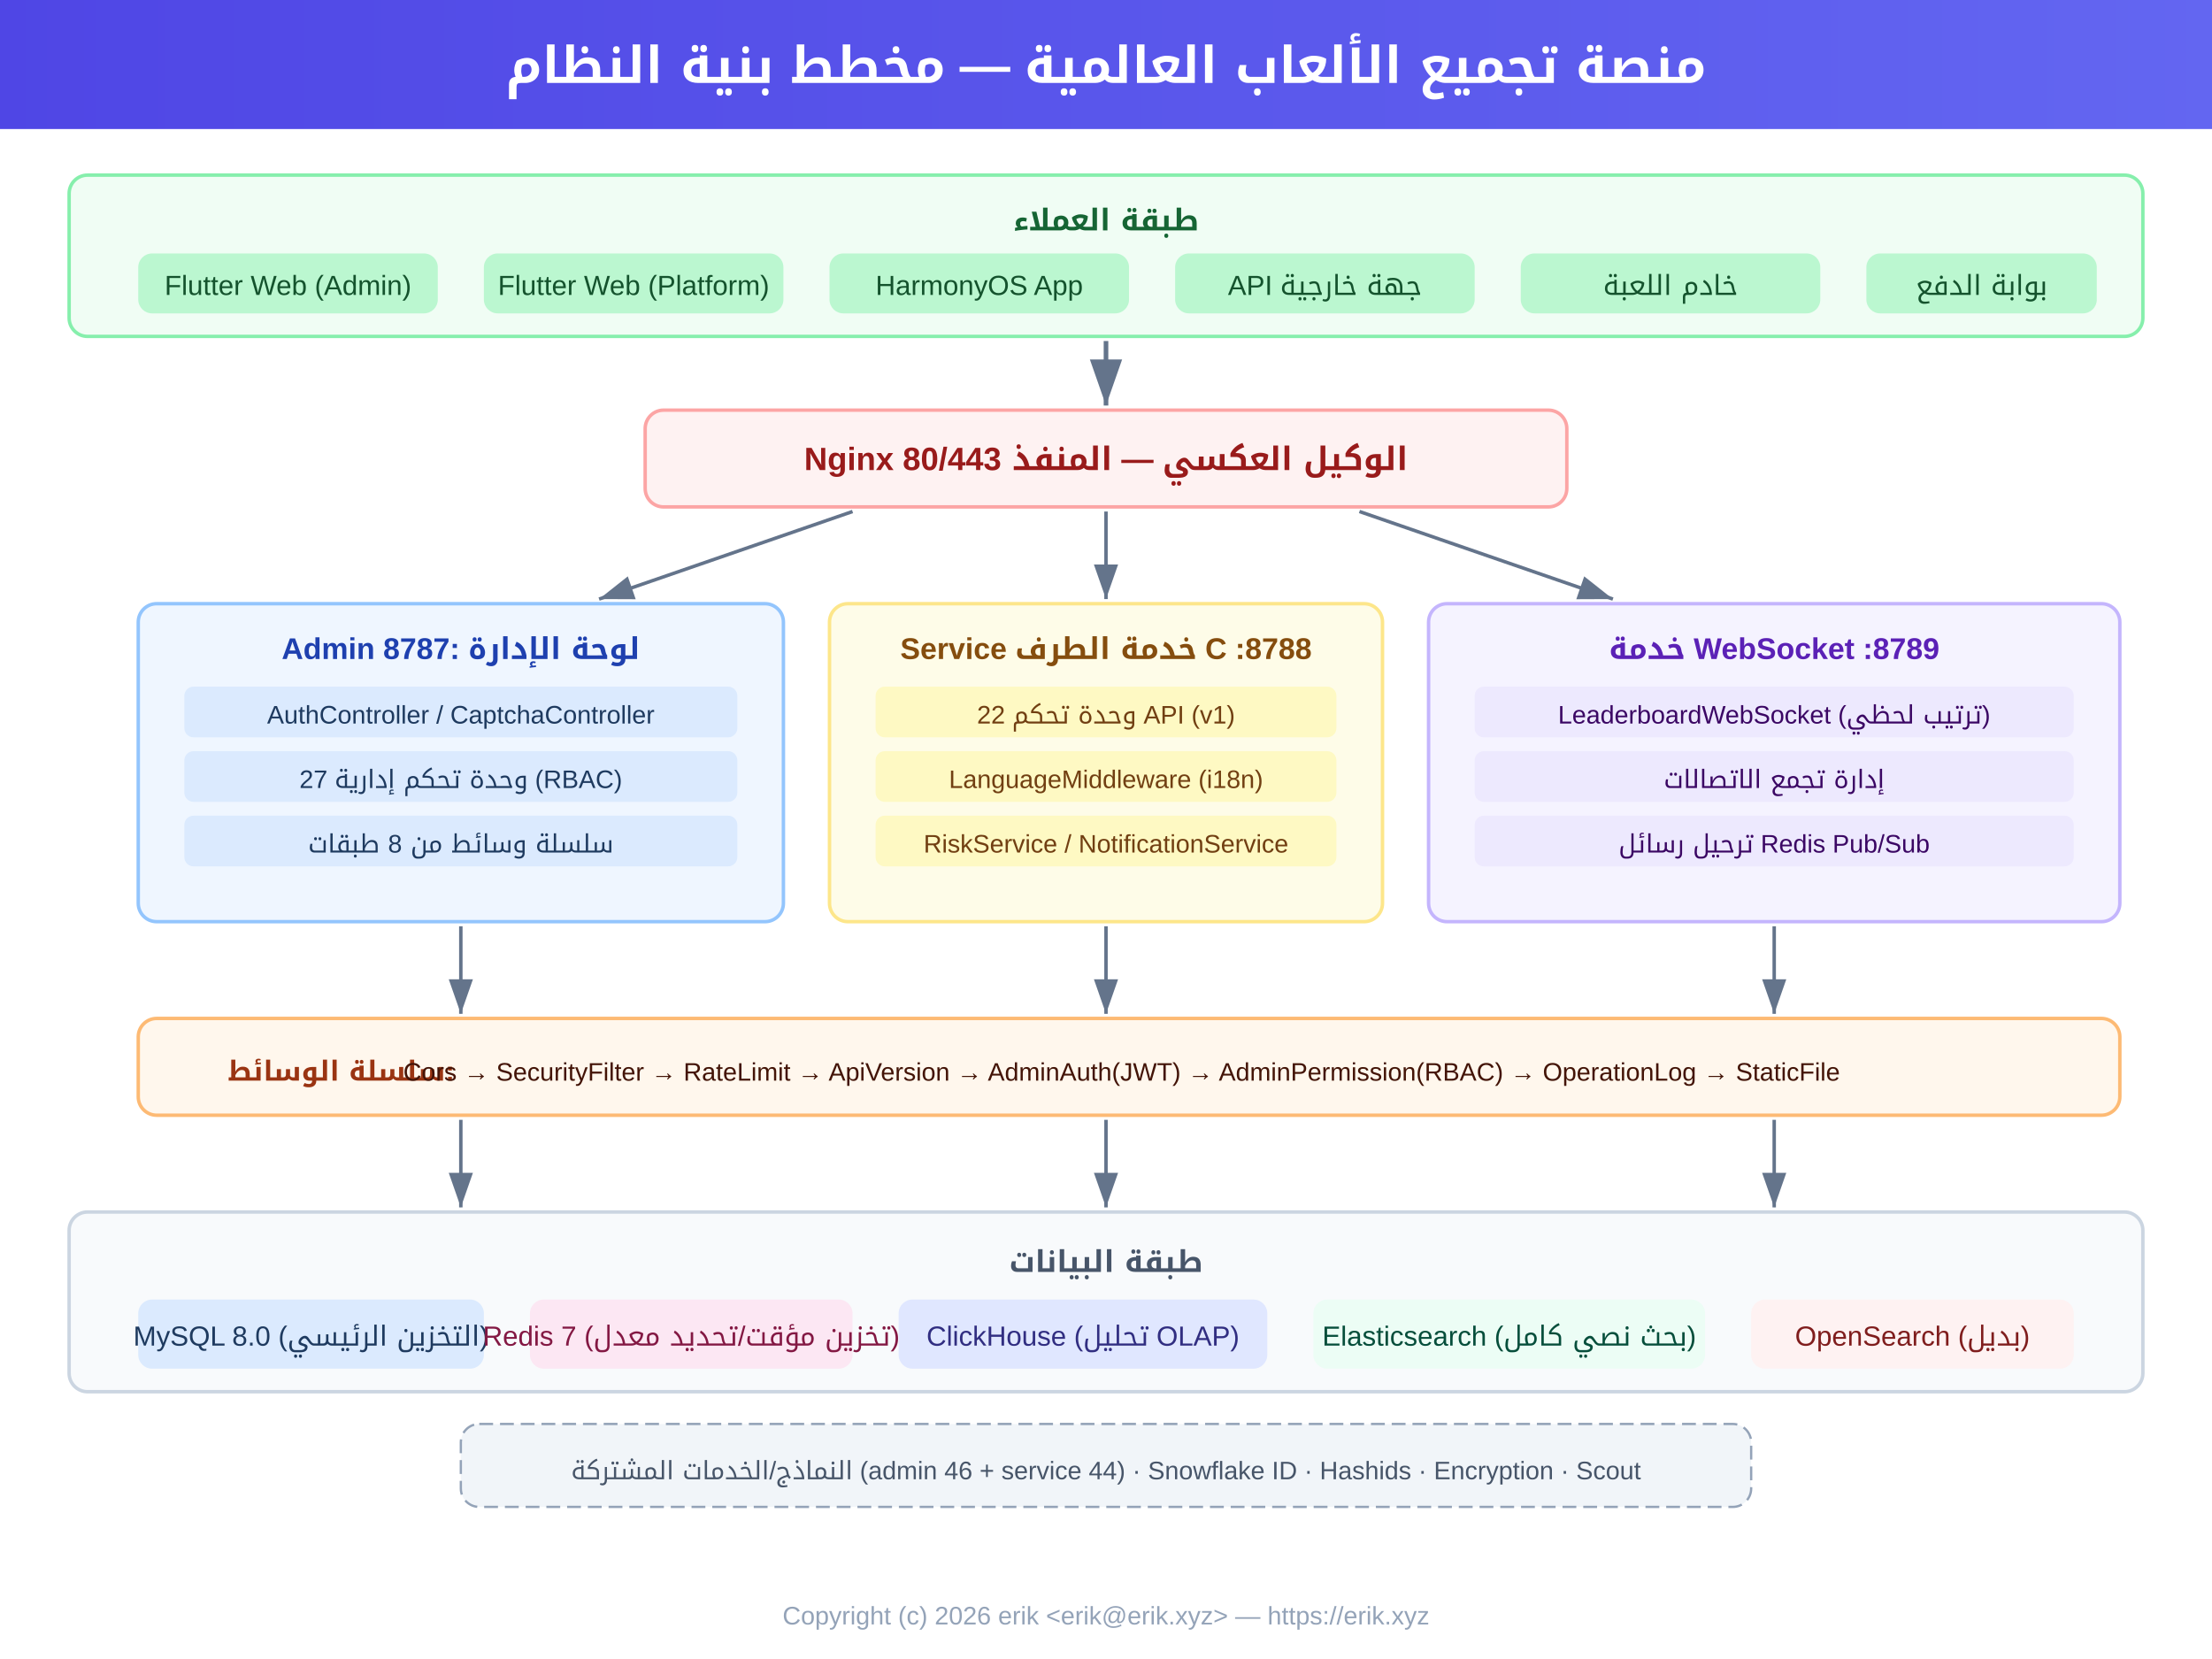
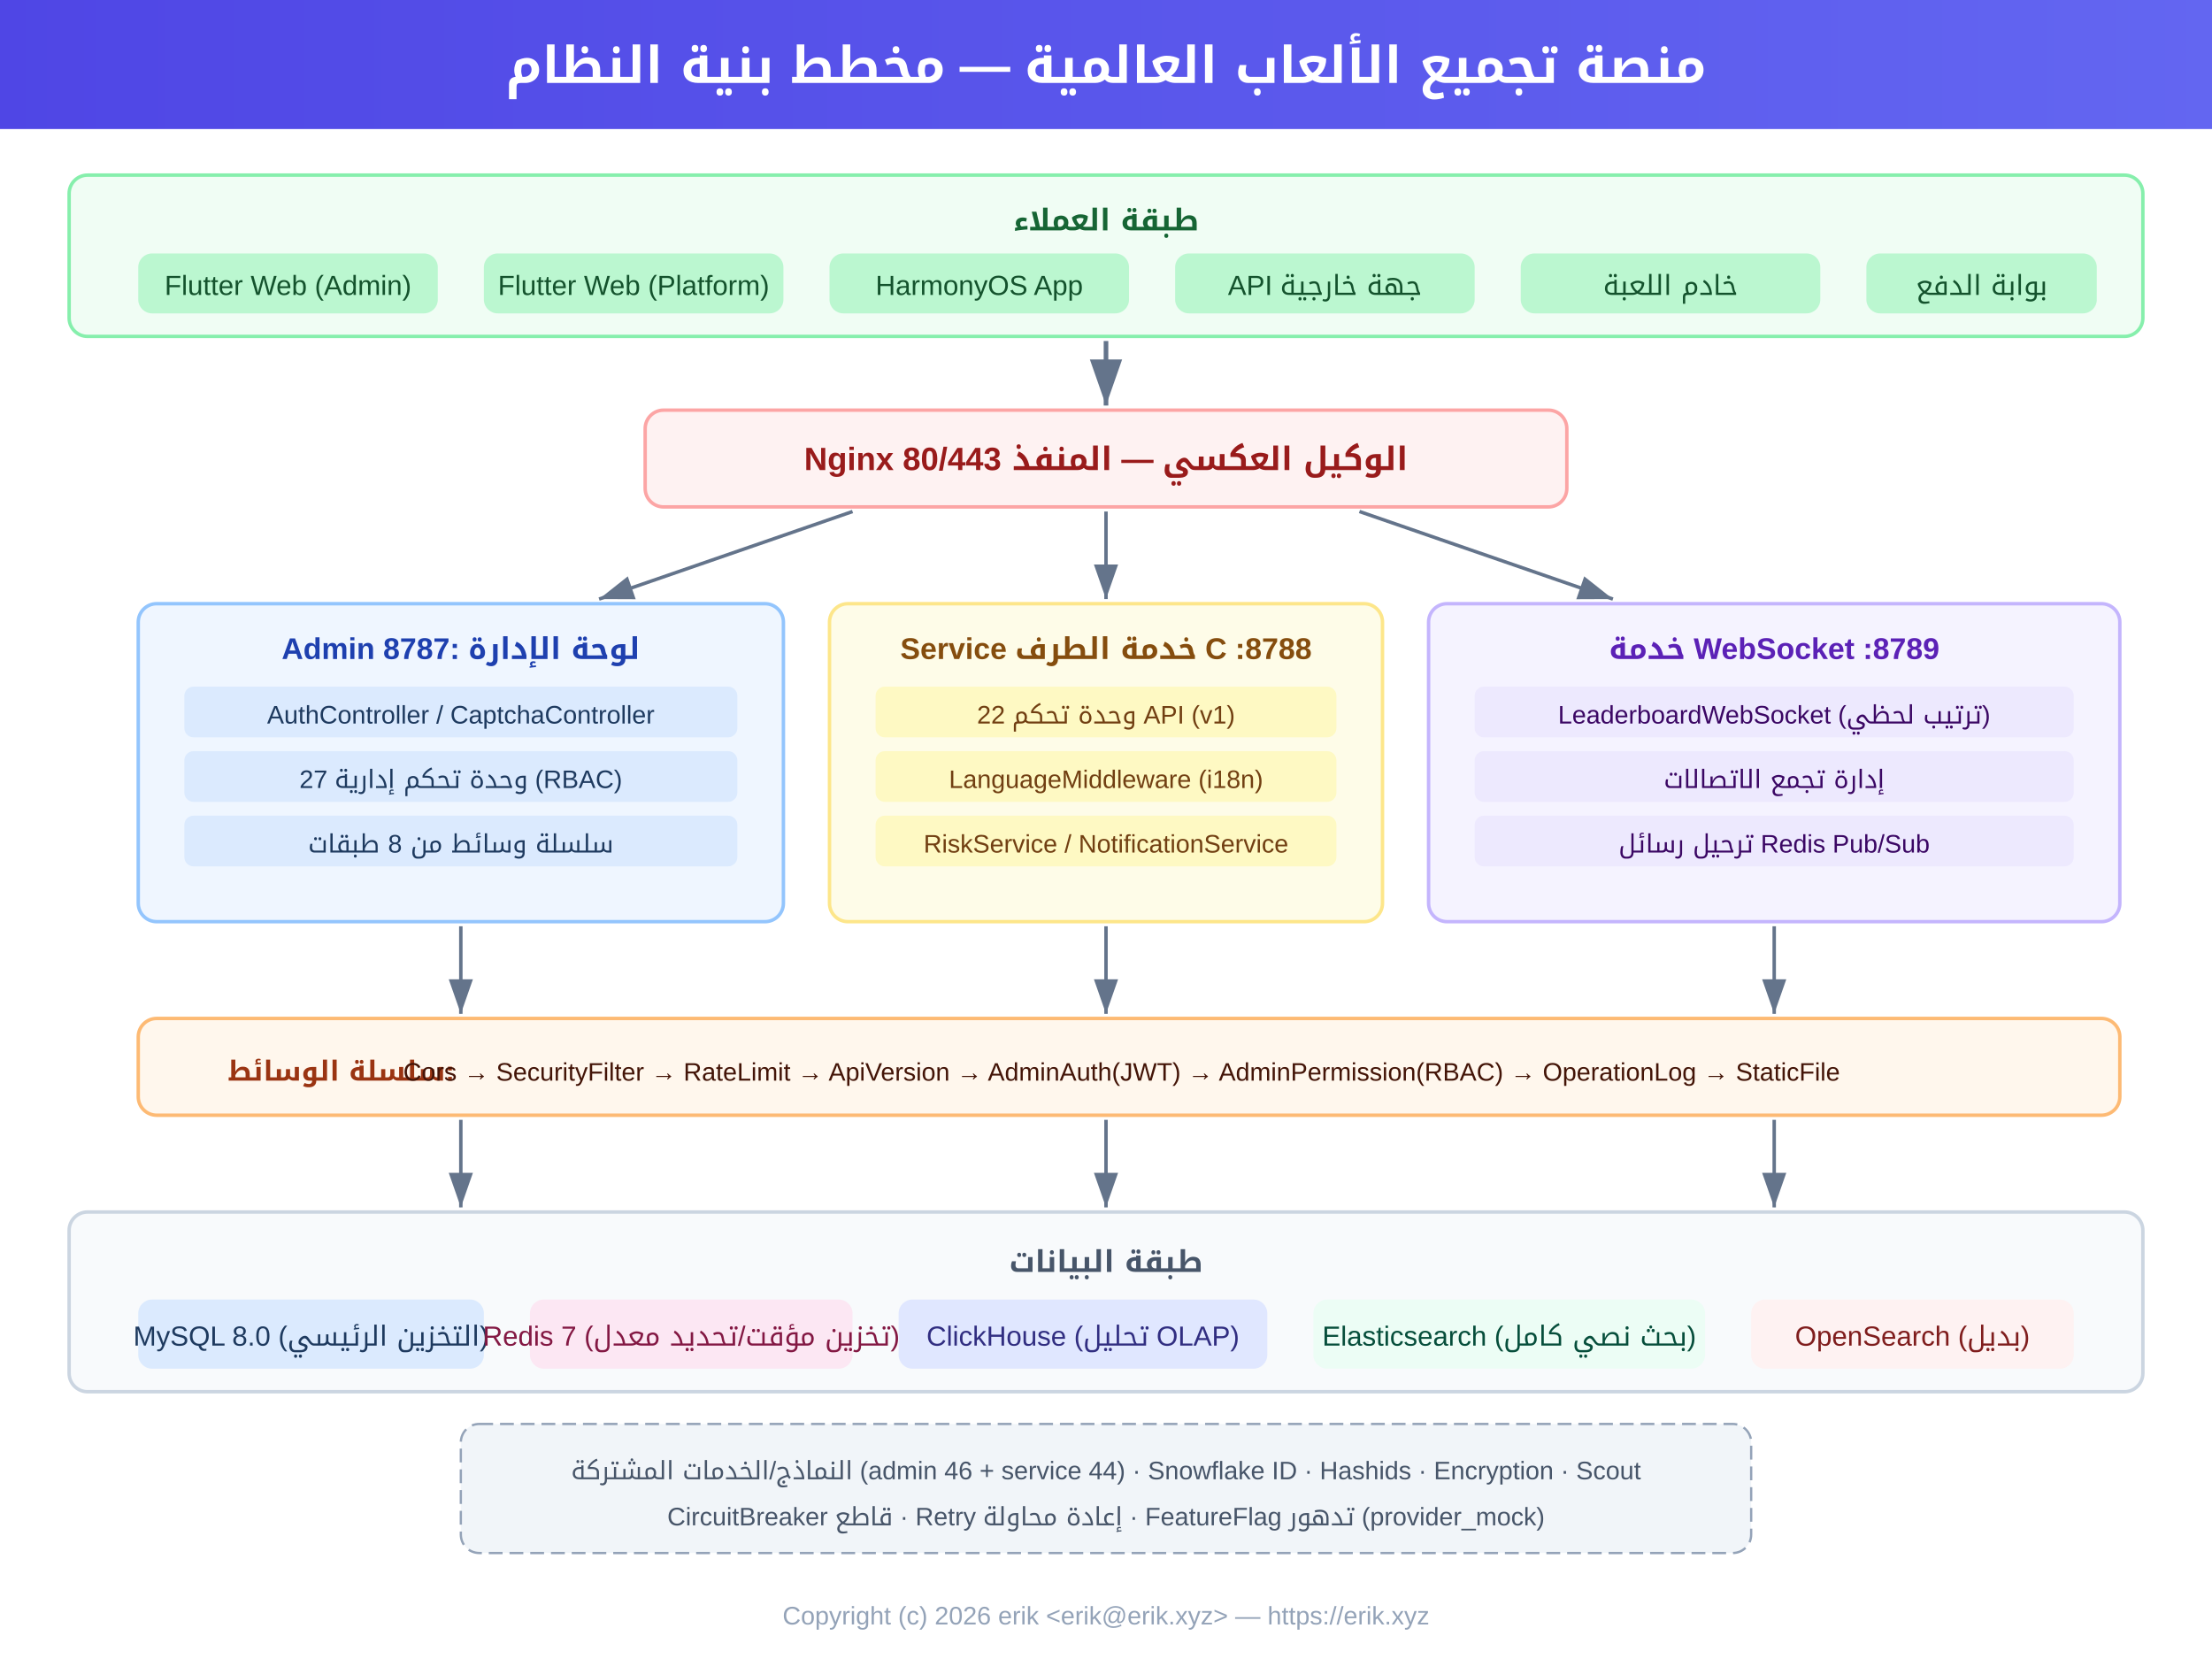
<svg xmlns="http://www.w3.org/2000/svg" viewBox="0 0 960 720" font-family="Arial, 'Noto Sans SC', sans-serif, 'Noto Kufi Arabic', sans-serif">
  <defs>
    <marker id="arrow" markerWidth="10" markerHeight="7" refX="10" refY="3.5" orient="auto">
      <polygon points="0 0, 10 3.5, 0 7" fill="#64748b" />
    </marker>
    <linearGradient id="hdr" x1="0" y1="0" x2="1" y2="0">
      <stop offset="0%" stop-color="#4f46e5" />
      <stop offset="100%" stop-color="#6366f1" />
    </linearGradient>
  </defs>
  <rect width="960" height="720" fill="#ffffff" />
  <rect x="0" y="0" width="960" height="56" fill="url(#hdr)" />
  <text x="480" y="36" text-anchor="middle" fill="#fff" font-size="22" font-weight="bold">منصة تجميع الألعاب العالمية — مخطط بنية النظام</text>
  <rect x="30" y="76" width="900" height="70" rx="8" fill="#f0fdf4" stroke="#86efac" stroke-width="1.5" />
  <text x="480" y="100" text-anchor="middle" fill="#166534" font-size="13" font-weight="bold">طبقة العملاء</text>
  <rect x="60" y="110" width="130" height="26" rx="6" fill="#bbf7d0" />
  <text x="125" y="128" text-anchor="middle" fill="#14532d" font-size="12">Flutter Web (Admin)</text>
  <rect x="210" y="110" width="130" height="26" rx="6" fill="#bbf7d0" />
  <text x="275" y="128" text-anchor="middle" fill="#14532d" font-size="12">Flutter Web (Platform)</text>
  <rect x="360" y="110" width="130" height="26" rx="6" fill="#bbf7d0" />
  <text x="425" y="128" text-anchor="middle" fill="#14532d" font-size="12">HarmonyOS App</text>
  <rect x="510" y="110" width="130" height="26" rx="6" fill="#bbf7d0" />
  <text x="575" y="128" text-anchor="middle" fill="#14532d" font-size="12">API جهة خارجية</text>
  <rect x="660" y="110" width="130" height="26" rx="6" fill="#bbf7d0" />
  <text x="725" y="128" text-anchor="middle" fill="#14532d" font-size="12">خادم اللعبة</text>
  <rect x="810" y="110" width="100" height="26" rx="6" fill="#bbf7d0" />
  <text x="860" y="128" text-anchor="middle" fill="#14532d" font-size="12">بوابة الدفع</text>
  <line x1="480" y1="148" x2="480" y2="176" stroke="#64748b" stroke-width="2" marker-end="url(#arrow)" />
  <rect x="280" y="178" width="400" height="42" rx="8" fill="#fef2f2" stroke="#fca5a5" stroke-width="1.5" />
  <text x="480" y="204" text-anchor="middle" fill="#991b1b" font-size="14" font-weight="bold">Nginx الوكيل العكسي — المنفذ 80/443</text>
  <line x1="370" y1="222" x2="260" y2="260" stroke="#64748b" stroke-width="1.5" marker-end="url(#arrow)" />
  <line x1="480" y1="222" x2="480" y2="260" stroke="#64748b" stroke-width="1.5" marker-end="url(#arrow)" />
  <line x1="590" y1="222" x2="700" y2="260" stroke="#64748b" stroke-width="1.5" marker-end="url(#arrow)" />
  <rect x="60" y="262" width="280" height="138" rx="8" fill="#eff6ff" stroke="#93c5fd" stroke-width="1.5" />
  <text x="200" y="286" text-anchor="middle" fill="#1e40af" font-size="13" font-weight="bold">Admin لوحة الإدارة :8787</text>
  <rect x="80" y="298" width="240" height="22" rx="4" fill="#dbeafe" />
  <text x="200" y="314" text-anchor="middle" fill="#1e3a5f" font-size="11">AuthController / CaptchaController</text>
  <rect x="80" y="326" width="240" height="22" rx="4" fill="#dbeafe" />
  <text x="200" y="342" text-anchor="middle" fill="#1e3a5f" font-size="11">27 وحدة تحكم إدارية (RBAC)</text>
  <rect x="80" y="354" width="240" height="22" rx="4" fill="#dbeafe" />
  <text x="200" y="370" text-anchor="middle" fill="#1e3a5f" font-size="11">سلسلة وسائط من 8 طبقات</text>
  <rect x="360" y="262" width="240" height="138" rx="8" fill="#fefce8" stroke="#fde68a" stroke-width="1.5" />
  <text x="480" y="286" text-anchor="middle" fill="#854d0e" font-size="13" font-weight="bold">Service خدمة الطرف C :8788</text>
  <rect x="380" y="298" width="200" height="22" rx="4" fill="#fef9c3" />
  <text x="480" y="314" text-anchor="middle" fill="#713f12" font-size="11">22 وحدة تحكم API (v1)</text>
  <rect x="380" y="326" width="200" height="22" rx="4" fill="#fef9c3" />
  <text x="480" y="342" text-anchor="middle" fill="#713f12" font-size="11">LanguageMiddleware (i18n)</text>
  <rect x="380" y="354" width="200" height="22" rx="4" fill="#fef9c3" />
  <text x="480" y="370" text-anchor="middle" fill="#713f12" font-size="11">RiskService / NotificationService</text>
  <rect x="620" y="262" width="300" height="138" rx="8" fill="#f5f3ff" stroke="#c4b5fd" stroke-width="1.5" />
  <text x="770" y="286" text-anchor="middle" fill="#5b21b6" font-size="13" font-weight="bold">خدمة WebSocket :8789</text>
  <rect x="640" y="298" width="260" height="22" rx="4" fill="#ede9fe" />
  <text x="770" y="314" text-anchor="middle" fill="#3b0764" font-size="11">LeaderboardWebSocket (ترتيب لحظي)</text>
  <rect x="640" y="326" width="260" height="22" rx="4" fill="#ede9fe" />
  <text x="770" y="342" text-anchor="middle" fill="#3b0764" font-size="11">إدارة تجمع الاتصالات</text>
  <rect x="640" y="354" width="260" height="22" rx="4" fill="#ede9fe" />
  <text x="770" y="370" text-anchor="middle" fill="#3b0764" font-size="11">ترحيل رسائل Redis Pub/Sub</text>
  <line x1="200" y1="402" x2="200" y2="440" stroke="#64748b" stroke-width="1.5" marker-end="url(#arrow)" />
  <line x1="480" y1="402" x2="480" y2="440" stroke="#64748b" stroke-width="1.5" marker-end="url(#arrow)" />
  <line x1="770" y1="402" x2="770" y2="440" stroke="#64748b" stroke-width="1.5" marker-end="url(#arrow)" />
  <rect x="60" y="442" width="860" height="42" rx="8" fill="#fff7ed" stroke="#fdba74" stroke-width="1.5" />
  <text x="99" y="469" fill="#9a3412" font-size="12" font-weight="bold">سلسلة الوسائط:</text>
  <text x="175" y="469" fill="#431407" font-size="11">Cors → SecurityFilter → RateLimit → ApiVersion → AdminAuth(JWT) → AdminPermission(RBAC) → OperationLog → StaticFile</text>
  <line x1="200" y1="486" x2="200" y2="524" stroke="#64748b" stroke-width="1.5" marker-end="url(#arrow)" />
  <line x1="480" y1="486" x2="480" y2="524" stroke="#64748b" stroke-width="1.5" marker-end="url(#arrow)" />
  <line x1="770" y1="486" x2="770" y2="524" stroke="#64748b" stroke-width="1.5" marker-end="url(#arrow)" />
  <rect x="30" y="526" width="900" height="78" rx="8" fill="#f8fafc" stroke="#cbd5e1" stroke-width="1.5" />
  <text x="480" y="552" text-anchor="middle" fill="#475569" font-size="13" font-weight="bold">طبقة البيانات</text>
  <rect x="60" y="564" width="150" height="30" rx="6" fill="#dbeafe" />
  <text x="135" y="584" text-anchor="middle" fill="#1e3a5f" font-size="12">MySQL 8.0 (التخزين الرئيسي)</text>
  <rect x="230" y="564" width="140" height="30" rx="6" fill="#fce7f3" />
  <text x="300" y="584" text-anchor="middle" fill="#831843" font-size="12">Redis 7 (تخزين مؤقت/تحديد معدل)</text>
  <rect x="390" y="564" width="160" height="30" rx="6" fill="#e0e7ff" />
  <text x="470" y="584" text-anchor="middle" fill="#312e81" font-size="12">ClickHouse (تحليل OLAP)</text>
  <rect x="570" y="564" width="170" height="30" rx="6" fill="#ecfdf5" />
  <text x="655" y="584" text-anchor="middle" fill="#064e3b" font-size="12">Elasticsearch (بحث نصي كامل)</text>
  <rect x="760" y="564" width="140" height="30" rx="6" fill="#fef2f2" />
  <text x="830" y="584" text-anchor="middle" fill="#7f1d1d" font-size="12">OpenSearch (بديل)</text>
-   <rect x="200" y="618" width="560" height="36" rx="8" fill="#f1f5f9" stroke="#94a3b8" stroke-width="1" stroke-dasharray="6,3" />
+   <rect x="200" y="618" width="560" height="56" rx="8" fill="#f1f5f9" stroke="#94a3b8" stroke-width="1" stroke-dasharray="6,3" />
  <text x="480" y="642" text-anchor="middle" fill="#475569" font-size="11">النماذج/الخدمات المشتركة (admin 46 + service 44) · Snowflake ID · Hashids · Encryption · Scout</text>
+   <text x="480" y="662" text-anchor="middle" fill="#475569" font-size="11">CircuitBreaker قاطع · Retry إعادة محاولة · FeatureFlag تدهور (provider_mock)</text>
  <text x="480" y="705" text-anchor="middle" fill="#94a3b8" font-size="11">Copyright (c) 2026 erik &lt;erik@erik.xyz&gt; — https://erik.xyz</text>
</svg>
